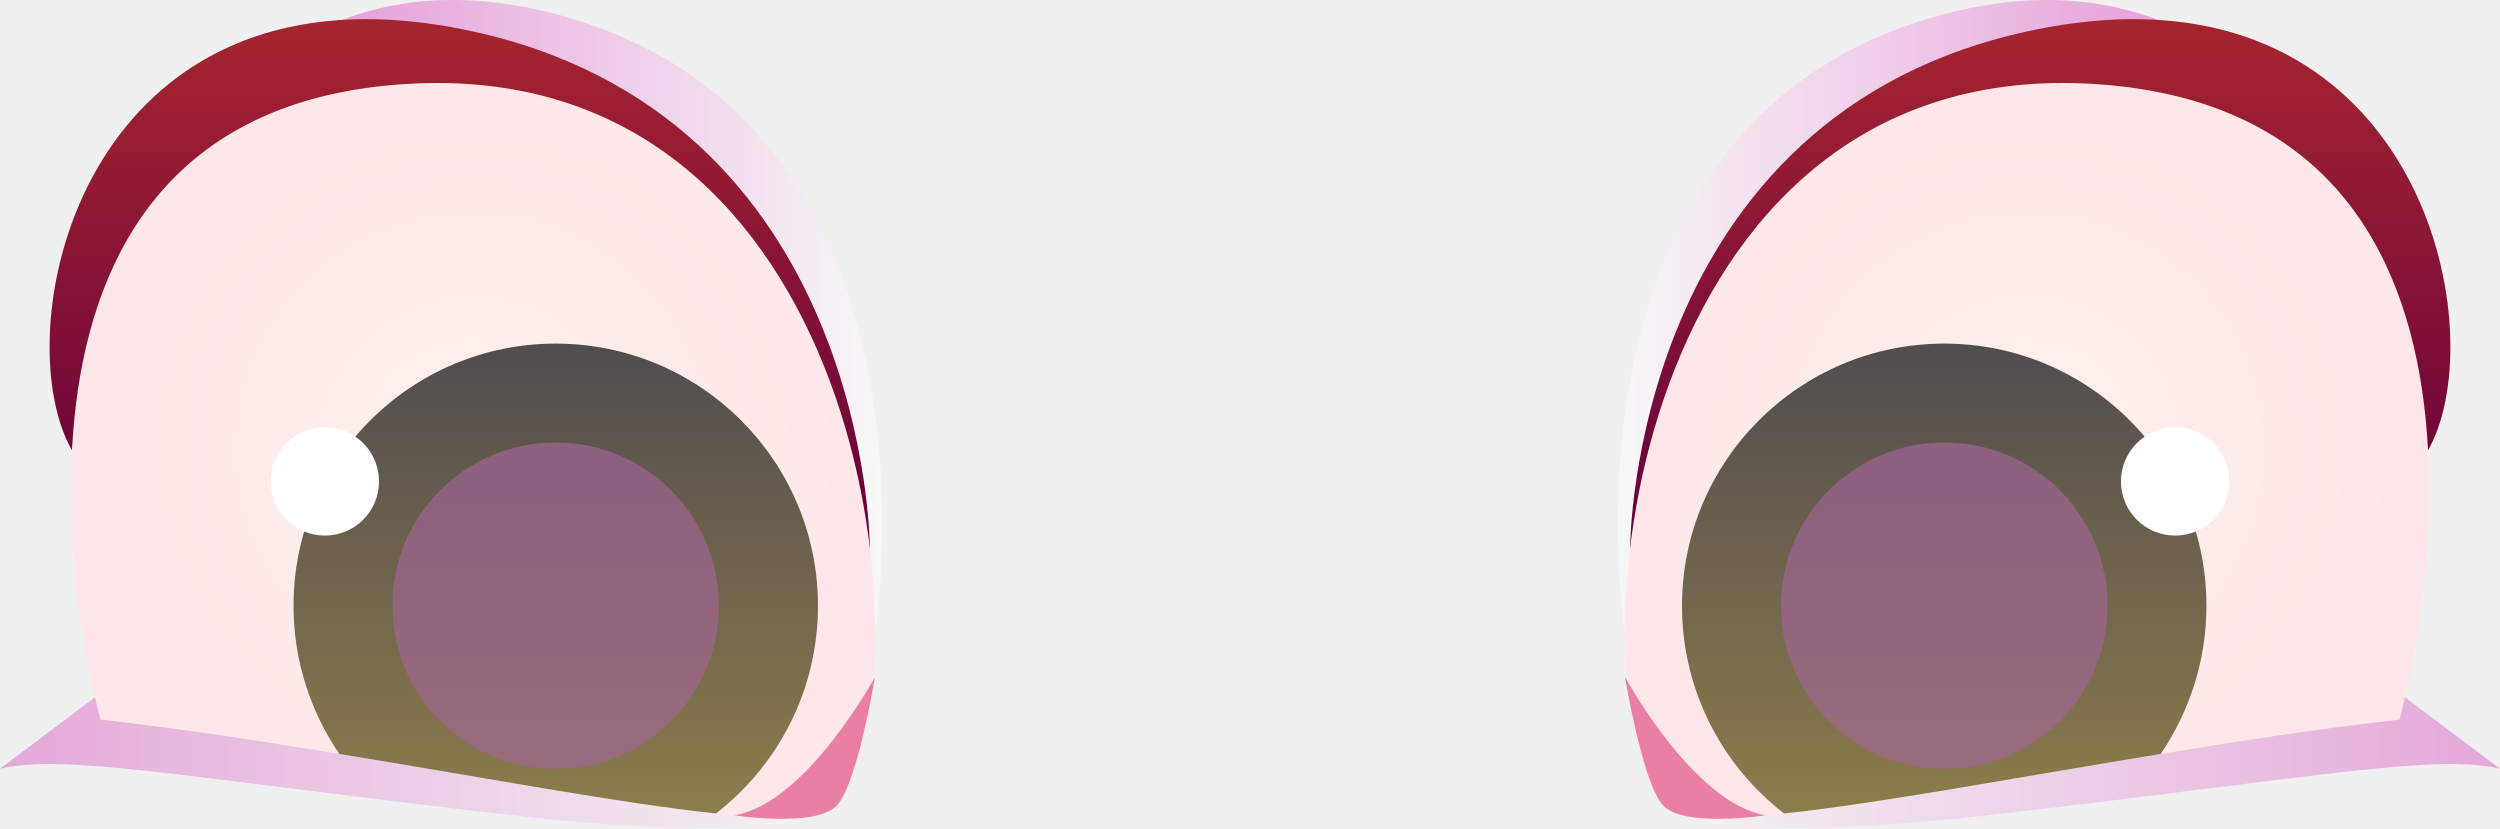
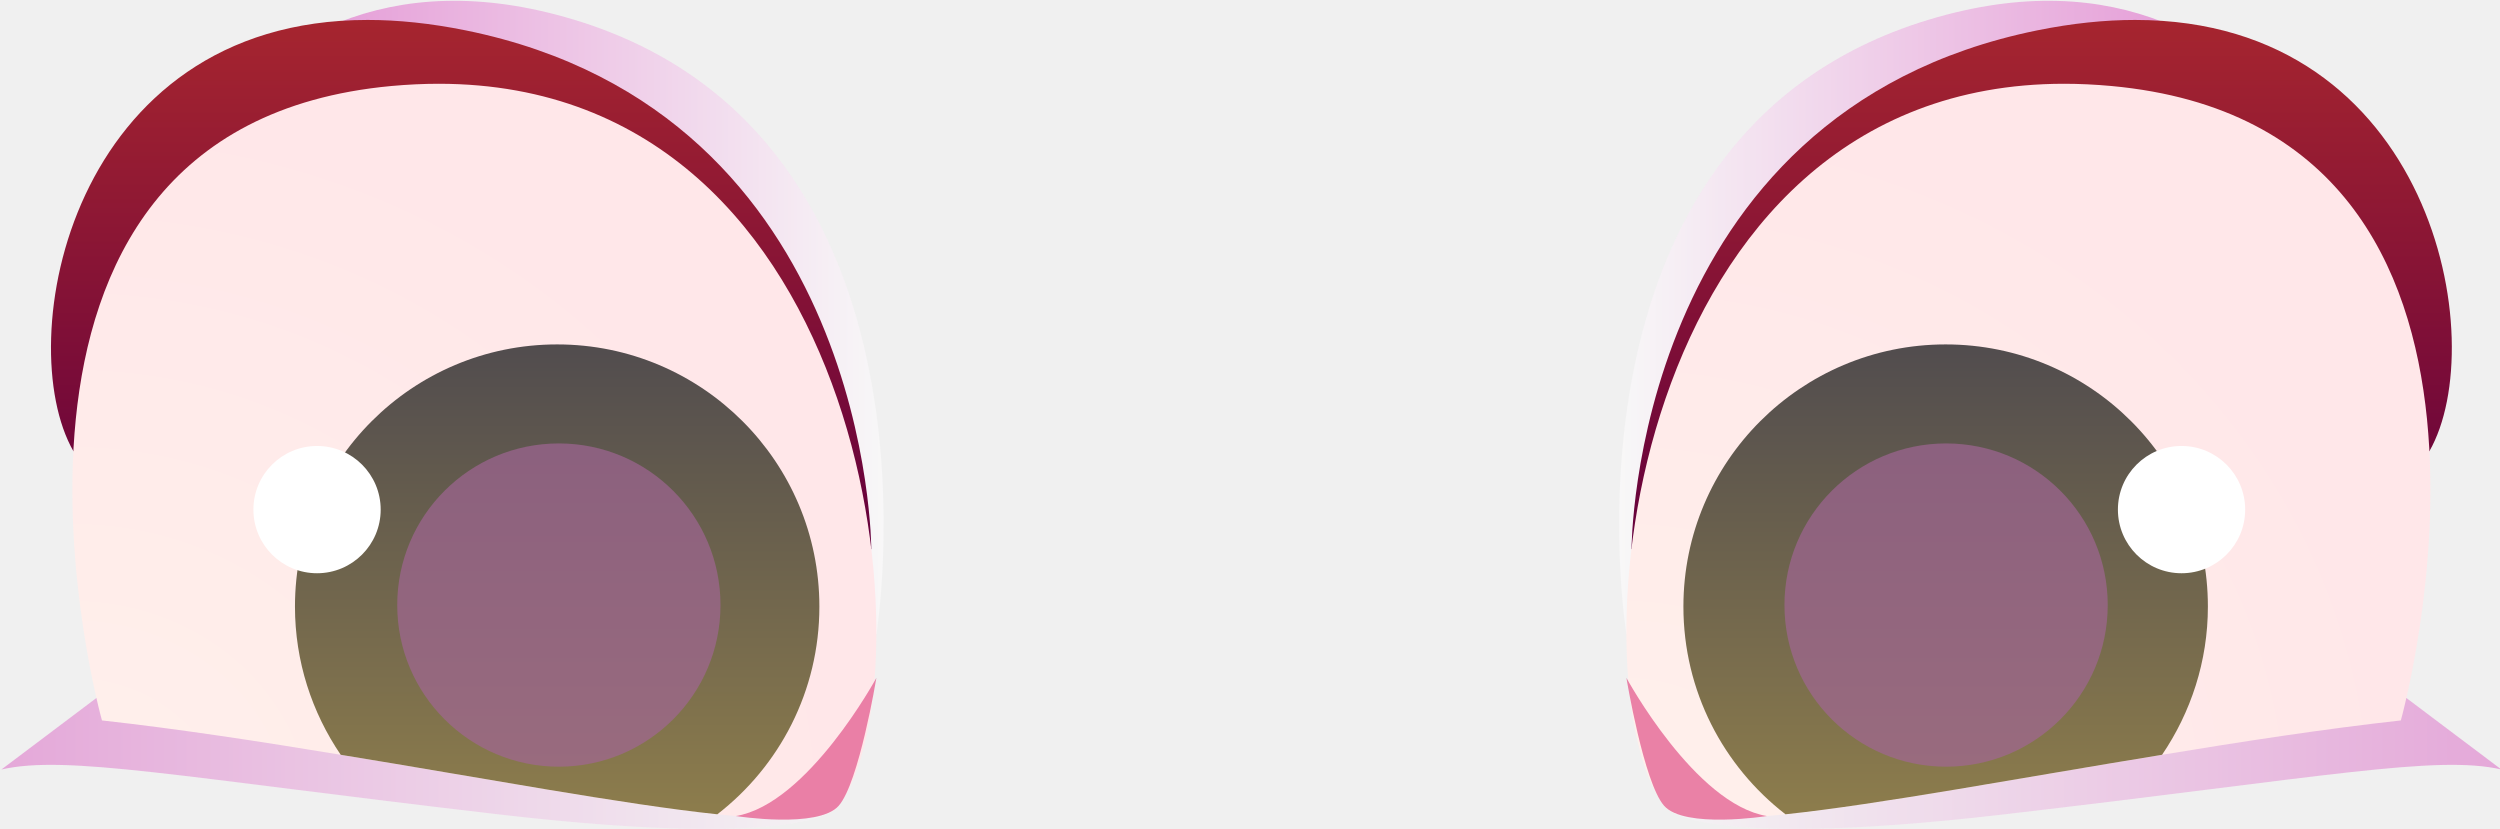
- <svg xmlns="http://www.w3.org/2000/svg" width="31.648mm" height="10.483mm" viewBox="0 0 31.648 10.483" version="1.1" id="svg19376">
-   <defs id="defs19373">
-     <clipPath clipPathUnits="userSpaceOnUse" id="clipPath626">
-       <path d="M 0,500 H 1000 V 0 H 0 Z" id="path624" />
-     </clipPath>
-     <clipPath clipPathUnits="userSpaceOnUse" id="clipPath634">
-       <path d="m 238.817,365.931 h 28.538 v -22.733 h -28.538 z" id="path632" />
-     </clipPath>
-     <linearGradient x1="0" y1="0" x2="1" y2="0" gradientUnits="userSpaceOnUse" gradientTransform="matrix(28.5376,0,0,-28.5376,238.8173,354.5644)" spreadMethod="pad" id="linearGradient646">
-       <stop style="stop-opacity:1;stop-color:#ffffff" offset="0" id="stop640" />
-       <stop style="stop-opacity:1;stop-color:#ca00a4" offset="0.994" id="stop642" />
-       <stop style="stop-opacity:1;stop-color:#ca00a4" offset="1" id="stop644" />
+ <svg xmlns="http://www.w3.org/2000/svg" viewBox="0 0 3.667 1.215">
+   <defs>
+     <linearGradient x1="0" y1="0" x2="1" y2="0" gradientUnits="userSpaceOnUse" gradientTransform="matrix(12.49754,0,0,-12.49754,81.46206,431.0182)" id="linearGradient7026">
+       <stop style="stop-opacity:1;stop-color:#ffffff" offset="0" id="stop7020" />
+       <stop style="stop-opacity:1;stop-color:#ca00a4" offset="0.994" id="stop7022" />
+       <stop style="stop-opacity:1;stop-color:#ca00a4" offset="1" id="stop7024" />
    </linearGradient>
-     <clipPath clipPathUnits="userSpaceOnUse" id="clipPath668">
-       <path d="m 240.429,340.912 h 30.047 v -4.698 h -30.047 z" id="path666" />
-     </clipPath>
-     <linearGradient x1="0" y1="0" x2="1" y2="0" gradientUnits="userSpaceOnUse" gradientTransform="matrix(30.0469,0,0,-30.0469,240.429,338.5633)" spreadMethod="pad" id="linearGradient680">
-       <stop style="stop-opacity:1;stop-color:#ffffff" offset="0" id="stop674" />
-       <stop style="stop-opacity:1;stop-color:#ca00a4" offset="0.994" id="stop676" />
-       <stop style="stop-opacity:1;stop-color:#ca00a4" offset="1" id="stop678" />
+     <linearGradient x1="0" y1="0" x2="1" y2="0" gradientUnits="userSpaceOnUse" gradientTransform="matrix(13.15848,0,0,-13.15848,82.1679,424.0108)" id="linearGradient7060">
+       <stop style="stop-opacity:1;stop-color:#ffffff" offset="0" id="stop7054" />
+       <stop style="stop-opacity:1;stop-color:#ca00a4" offset="0.994" id="stop7056" />
+       <stop style="stop-opacity:1;stop-color:#ca00a4" offset="1" id="stop7058" />
    </linearGradient>
-     <linearGradient x1="0" y1="0" x2="1" y2="0" gradientUnits="userSpaceOnUse" gradientTransform="matrix(0,18.99051,18.99051,0,253.9791,346.253)" spreadMethod="pad" id="linearGradient712">
-       <stop style="stop-opacity:1;stop-color:#64003c" offset="0" id="stop708" />
-       <stop style="stop-opacity:1;stop-color:#a6252f" offset="1" id="stop710" />
+     <linearGradient x1="0" y1="0" x2="1" y2="0" gradientUnits="userSpaceOnUse" gradientTransform="matrix(0,8.316538,8.316538,0,88.1019,427.3784)" id="linearGradient7092">
+       <stop style="stop-opacity:1;stop-color:#64003c" offset="0" id="stop7088" />
+       <stop style="stop-opacity:1;stop-color:#a6252f" offset="1" id="stop7090" />
    </linearGradient>
-     <radialGradient fx="0" fy="0" cx="0" cy="0" r="1" gradientUnits="userSpaceOnUse" gradientTransform="matrix(13.81845,0,0,-13.81845,253.5035,349.7699)" spreadMethod="pad" id="radialGradient736">
-       <stop style="stop-opacity:1;stop-color:#fff0eb" offset="0" id="stop728" />
-       <stop style="stop-opacity:1;stop-color:#fff0eb" offset="0.034" id="stop730" />
-       <stop style="stop-opacity:1;stop-color:#ffe7e9" offset="0.977" id="stop732" />
-       <stop style="stop-opacity:1;stop-color:#ffe7e9" offset="1" id="stop734" />
+     <radialGradient fx="77.983" fy="442.642" cx="77.983" cy="442.642" r="12.079" gradientTransform="scale(1.046075,0.9559546)" id="radialGradient7116" gradientUnits="userSpaceOnUse">
+       <stop style="stop-opacity:1;stop-color:#fff0eb" offset="0" id="stop7108" />
+       <stop style="stop-opacity:1;stop-color:#fff0eb" offset="0.034" id="stop7110" />
+       <stop style="stop-opacity:1;stop-color:#ffe7e9" offset="0.977" id="stop7112" />
+       <stop style="stop-opacity:1;stop-color:#ffe7e9" offset="1" id="stop7114" />
    </radialGradient>
-     <linearGradient x1="0" y1="0" x2="1" y2="0" gradientUnits="userSpaceOnUse" gradientTransform="matrix(0,16.8609,16.8609,0,250.5329,336.74)" spreadMethod="pad" id="linearGradient758">
-       <stop style="stop-opacity:1;stop-color:#8c7c4c" offset="0" id="stop752" />
-       <stop style="stop-opacity:1;stop-color:#8c7c4c" offset="0.016" id="stop754" />
-       <stop style="stop-opacity:1;stop-color:#514c4e" offset="1" id="stop756" />
+     <linearGradient x1="0" y1="0" x2="1" y2="0" gradientUnits="userSpaceOnUse" gradientTransform="matrix(0,7.3839,7.3839,0,86.59271,423.2124)" id="linearGradient7138">
+       <stop style="stop-opacity:1;stop-color:#8c7c4c" offset="0" id="stop7132" />
+       <stop style="stop-opacity:1;stop-color:#8c7c4c" offset="0.016" id="stop7134" />
+       <stop style="stop-opacity:1;stop-color:#514c4e" offset="1" id="stop7136" />
    </linearGradient>
-     <clipPath clipPathUnits="userSpaceOnUse" id="clipPath768">
-       <path d="M 0,500 H 1000 V 0 H 0 Z" id="path766" />
-     </clipPath>
-     <clipPath clipPathUnits="userSpaceOnUse" id="clipPath776">
-       <path d="m 244.679,350.054 h 11.717 v -11.717 h -11.717 z" id="path774" />
-     </clipPath>
-     <clipPath clipPathUnits="userSpaceOnUse" id="clipPath792">
-       <path d="m 239.078,341.636 h 5.044 v -5.09 h -5.044 z" id="path790" />
-     </clipPath>
-     <clipPath clipPathUnits="userSpaceOnUse" id="clipPath812">
-       <path d="m 183.887,365.931 h 28.538 v -22.733 h -28.538 z" id="path810" />
-     </clipPath>
-     <linearGradient x1="0" y1="0" x2="1" y2="0" gradientUnits="userSpaceOnUse" gradientTransform="matrix(-28.53762,0,0,-28.53762,212.4247,354.5644)" spreadMethod="pad" id="linearGradient824">
-       <stop style="stop-opacity:1;stop-color:#ffffff" offset="0" id="stop818" />
-       <stop style="stop-opacity:1;stop-color:#ca00a4" offset="0.994" id="stop820" />
-       <stop style="stop-opacity:1;stop-color:#ca00a4" offset="1" id="stop822" />
+     <linearGradient x1="0" y1="0" x2="1" y2="0" gradientUnits="userSpaceOnUse" gradientTransform="matrix(-12.49754,0,0,-12.49754,69.90395,431.0182)" id="linearGradient7204">
+       <stop style="stop-opacity:1;stop-color:#ffffff" offset="0" id="stop7198" />
+       <stop style="stop-opacity:1;stop-color:#ca00a4" offset="0.994" id="stop7200" />
+       <stop style="stop-opacity:1;stop-color:#ca00a4" offset="1" id="stop7202" />
    </linearGradient>
-     <clipPath clipPathUnits="userSpaceOnUse" id="clipPath846">
-       <path d="m 180.766,340.912 h 30.047 v -4.698 h -30.047 z" id="path844" />
-     </clipPath>
-     <linearGradient x1="0" y1="0" x2="1" y2="0" gradientUnits="userSpaceOnUse" gradientTransform="matrix(-30.047,0,0,-30.047,210.8131,338.5633)" spreadMethod="pad" id="linearGradient858">
-       <stop style="stop-opacity:1;stop-color:#ffffff" offset="0" id="stop852" />
-       <stop style="stop-opacity:1;stop-color:#ca00a4" offset="0.994" id="stop854" />
-       <stop style="stop-opacity:1;stop-color:#ca00a4" offset="1" id="stop856" />
+     <linearGradient x1="0" y1="0" x2="1" y2="0" gradientUnits="userSpaceOnUse" gradientTransform="matrix(-13.1585,0,0,-13.1585,69.1982,424.0108)" id="linearGradient7238">
+       <stop style="stop-opacity:1;stop-color:#ffffff" offset="0" id="stop7232" />
+       <stop style="stop-opacity:1;stop-color:#ca00a4" offset="0.994" id="stop7234" />
+       <stop style="stop-opacity:1;stop-color:#ca00a4" offset="1" id="stop7236" />
    </linearGradient>
-     <linearGradient x1="0" y1="0" x2="1" y2="0" gradientUnits="userSpaceOnUse" gradientTransform="matrix(0,18.99051,-18.99051,0,197.2629,346.253)" spreadMethod="pad" id="linearGradient890">
-       <stop style="stop-opacity:1;stop-color:#64003c" offset="0" id="stop886" />
-       <stop style="stop-opacity:1;stop-color:#a6252f" offset="1" id="stop888" />
+     <linearGradient x1="0" y1="0" x2="1" y2="0" gradientUnits="userSpaceOnUse" gradientTransform="matrix(0,8.316538,-8.316538,0,63.26414,427.3784)" id="linearGradient7270">
+       <stop style="stop-opacity:1;stop-color:#64003c" offset="0" id="stop7266" />
+       <stop style="stop-opacity:1;stop-color:#a6252f" offset="1" id="stop7268" />
    </linearGradient>
-     <radialGradient fx="0" fy="0" cx="0" cy="0" r="1" gradientUnits="userSpaceOnUse" gradientTransform="matrix(-13.81847,0,0,-13.81847,197.7386,349.7699)" spreadMethod="pad" id="radialGradient914">
-       <stop style="stop-opacity:1;stop-color:#fff0eb" offset="0" id="stop906" />
-       <stop style="stop-opacity:1;stop-color:#fff0eb" offset="0.034" id="stop908" />
-       <stop style="stop-opacity:1;stop-color:#ffe7e9" offset="0.977" id="stop910" />
-       <stop style="stop-opacity:1;stop-color:#ffe7e9" offset="1" id="stop912" />
+     <radialGradient fx="54.639" fy="442.632" cx="54.639" cy="442.632" r="12.078" gradientTransform="scale(1.046051,0.9559764)" id="radialGradient7294" gradientUnits="userSpaceOnUse">
+       <stop style="stop-opacity:1;stop-color:#fff0eb" offset="0" id="stop7286" />
+       <stop style="stop-opacity:1;stop-color:#fff0eb" offset="0.034" id="stop7288" />
+       <stop style="stop-opacity:1;stop-color:#ffe7e9" offset="0.977" id="stop7290" />
+       <stop style="stop-opacity:1;stop-color:#ffe7e9" offset="1" id="stop7292" />
    </radialGradient>
-     <linearGradient x1="0" y1="0" x2="1" y2="0" gradientUnits="userSpaceOnUse" gradientTransform="matrix(0,16.8609,-16.8609,0,200.7091,336.74)" spreadMethod="pad" id="linearGradient936">
-       <stop style="stop-opacity:1;stop-color:#8c7c4c" offset="0" id="stop930" />
-       <stop style="stop-opacity:1;stop-color:#8c7c4c" offset="0.016" id="stop932" />
-       <stop style="stop-opacity:1;stop-color:#514c4e" offset="1" id="stop934" />
+     <linearGradient x1="0" y1="0" x2="1" y2="0" gradientUnits="userSpaceOnUse" gradientTransform="matrix(0,7.3839,-7.3839,0,64.7733,423.2124)" id="linearGradient7316">
+       <stop style="stop-opacity:1;stop-color:#8c7c4c" offset="0" id="stop7310" />
+       <stop style="stop-opacity:1;stop-color:#8c7c4c" offset="0.016" id="stop7312" />
+       <stop style="stop-opacity:1;stop-color:#514c4e" offset="1" id="stop7314" />
    </linearGradient>
-     <clipPath clipPathUnits="userSpaceOnUse" id="clipPath954">
-       <path d="m 194.846,350.054 h 11.717 v -11.717 h -11.717 z" id="path952" />
-     </clipPath>
-     <clipPath clipPathUnits="userSpaceOnUse" id="clipPath970">
-       <path d="m 207.12,341.636 h 5.044 v -5.09 h -5.044 z" id="path968" />
-     </clipPath>
  </defs>
-   <g id="layer1" transform="translate(-103.2917,-138.328)">
-     <g id="g20591" transform="matrix(0.3527778,0,0,-0.3527778,39.52146,267.4204)">
-       <g id="g620">
-         <g id="g622" clip-path="url(#clipPath626)">
-           <g id="g628">
-             <g id="g630" />
-             <g id="g660">
-               <g clip-path="url(#clipPath634)" opacity="0.5" id="g658">
-                 <g id="g656">
-                   <g id="g654">
-                     <g id="g652">
-                       <g id="g650">
-                         <path d="m 239.079,343.198 c 0,0 -2.928,17.867 10.82,22.046 13.56,4.121 17.456,-11.643 17.456,-11.643 z" style="fill:url(#linearGradient646);stroke:none" id="path648" />
-                       </g>
-                     </g>
-                   </g>
-                 </g>
-               </g>
-             </g>
-           </g>
-           <g id="g662">
-             <g id="g664" />
-             <g id="g694">
-               <g clip-path="url(#clipPath668)" opacity="0.3" id="g692">
-                 <g id="g690">
-                   <g id="g688">
-                     <g id="g686">
-                       <g id="g684">
-                         <path d="m 240.429,337.045 c 0,0 0.732,-1.645 12.232,-0.305 11.5,1.34 15.488,2.139 17.815,1.607 l -3.41,2.565 z" style="fill:url(#linearGradient680);stroke:none" id="path682" />
-                       </g>
-                     </g>
-                   </g>
-                 </g>
-               </g>
-             </g>
-           </g>
-         </g>
-       </g>
-       <g id="g696">
-         <g id="g698">
-           <g id="g704">
-             <g id="g706">
-               <path d="m 253.816,364.869 c -14.553,-2.958 -14.555,-18.616 -14.555,-18.616 v 0 l 28.631,3.517 c 2.242,3.916 0.131,15.474 -10.562,15.474 v 0 c -1.082,0 -2.252,-0.119 -3.514,-0.375" style="fill:url(#linearGradient712);stroke:none" id="path714" />
-             </g>
-           </g>
-         </g>
-       </g>
-       <g id="g716">
-         <g id="g718">
-           <g id="g724">
-             <g id="g726">
-               <path d="m 240.43,337.046 c 0.388,-0.527 1.998,-0.559 4.356,-0.306 v 0 c 3.389,0.358 8.357,1.295 13.514,2.136 v 0 c 2.874,0.474 5.809,0.927 8.568,1.232 v 0 c 0,0 5.965,21.255 -10.389,22.766 v 0 c -0.582,0.053 -1.144,0.079 -1.693,0.079 v 0 c -15.72,-0.002 -17.632,-21.473 -14.356,-25.907" style="fill:url(#radialGradient736);stroke:none" id="path738" />
-             </g>
-           </g>
-         </g>
-       </g>
-       <g id="g740">
-         <g id="g742">
-           <g id="g748">
-             <g id="g750">
-               <path d="m 241.124,344.191 c 0,-3.031 1.431,-5.724 3.662,-7.451 v 0 c 3.389,0.358 8.357,1.295 13.514,2.136 v 0 c 1.031,1.516 1.643,3.347 1.643,5.315 v 0 c 0,5.2 -4.211,9.41 -9.41,9.41 v 0 c -5.189,0 -9.409,-4.21 -9.409,-9.41" style="fill:url(#linearGradient758);stroke:none" id="path760" />
-             </g>
-           </g>
-         </g>
-       </g>
-       <g id="g762">
-         <g id="g764" clip-path="url(#clipPath768)">
-           <g id="g770">
-             <g id="g772" />
-             <g id="g784">
-               <g clip-path="url(#clipPath776)" opacity="0.68" id="g782">
-                 <g transform="translate(256.3965,344.1953)" id="g780">
-                   <path d="m 0,0 c 0,-3.235 -2.623,-5.858 -5.859,-5.858 -3.236,0 -5.859,2.623 -5.859,5.858 0,3.236 2.623,5.859 5.859,5.859 C -2.623,5.859 0,3.236 0,0" style="fill:#a16595;fill-opacity:1;fill-rule:nonzero;stroke:none" id="path778" />
-                 </g>
-               </g>
-             </g>
-           </g>
-           <g id="g786">
-             <g id="g788" />
-             <g id="g800">
-               <g clip-path="url(#clipPath792)" opacity="0.8" id="g798">
-                 <g transform="translate(239.0776,341.6362)" id="g796">
-                   <path d="m 0,0 c 0,0 2.459,-4.532 5.044,-4.961 0,0 -2.962,-0.465 -3.692,0.37 C 0.621,-3.756 0,0 0,0" style="fill:#e56595;fill-opacity:1;fill-rule:nonzero;stroke:none" id="path794" />
-                 </g>
-               </g>
-             </g>
-           </g>
-           <g id="g802" transform="translate(260.7612,348.6553)">
-             <path d="m 0,0 c 0,-1.073 -0.87,-1.943 -1.943,-1.943 -1.074,0 -1.943,0.87 -1.943,1.943 0,1.073 0.869,1.943 1.943,1.943 C -0.87,1.943 0,1.073 0,0" style="fill:#ffffff;fill-opacity:1;fill-rule:nonzero;stroke:none" id="path804" />
-           </g>
-           <g id="g806">
-             <g id="g808" />
-             <g id="g838">
-               <g clip-path="url(#clipPath812)" opacity="0.5" id="g836">
-                 <g id="g834">
-                   <g id="g832">
-                     <g id="g830">
-                       <g id="g828">
-                         <path d="m 212.164,343.198 c 0,0 2.927,17.867 -10.821,22.046 -13.56,4.121 -17.456,-11.643 -17.456,-11.643 z" style="fill:url(#linearGradient824);stroke:none" id="path826" />
-                       </g>
-                     </g>
-                   </g>
-                 </g>
-               </g>
-             </g>
-           </g>
-           <g id="g840">
-             <g id="g842" />
-             <g id="g872">
-               <g clip-path="url(#clipPath846)" opacity="0.3" id="g870">
-                 <g id="g868">
-                   <g id="g866">
-                     <g id="g864">
-                       <g id="g862">
-                         <path d="m 210.813,337.045 c 0,0 -0.732,-1.645 -12.232,-0.305 -11.5,1.34 -15.488,2.139 -17.815,1.607 l 3.41,2.565 z" style="fill:url(#linearGradient858);stroke:none" id="path860" />
-                       </g>
-                     </g>
-                   </g>
-                 </g>
-               </g>
-             </g>
-           </g>
-         </g>
-       </g>
-       <g id="g874">
-         <g id="g876">
-           <g id="g882">
-             <g id="g884">
-               <path d="m 183.35,349.77 28.631,-3.517 c 0,0 -0.002,15.658 -14.555,18.616 v 0 c -1.262,0.256 -2.432,0.375 -3.514,0.375 v 0 c -10.693,0 -12.804,-11.558 -10.562,-15.474" style="fill:url(#linearGradient890);stroke:none" id="path892" />
-             </g>
-           </g>
-         </g>
-       </g>
-       <g id="g894">
-         <g id="g896">
-           <g id="g902">
-             <g id="g904">
-               <path d="m 194.763,362.874 c -16.355,-1.511 -10.388,-22.766 -10.388,-22.766 v 0 c 2.757,-0.305 5.693,-0.758 8.567,-1.232 v 0 c 5.157,-0.841 10.125,-1.778 13.513,-2.136 v 0 c 2.358,-0.253 3.969,-0.221 4.358,0.306 v 0 c 3.275,4.434 1.362,25.905 -14.358,25.907 v 0 c -0.548,0 -1.11,-0.026 -1.692,-0.079" style="fill:url(#radialGradient914);stroke:none" id="path916" />
-             </g>
-           </g>
-         </g>
-       </g>
-       <g id="g918">
-         <g id="g920">
-           <g id="g926">
-             <g id="g928">
-               <path d="m 191.299,344.191 c 0,-1.968 0.612,-3.799 1.643,-5.315 v 0 c 5.157,-0.841 10.125,-1.778 13.513,-2.136 v 0 c 2.232,1.727 3.663,4.42 3.663,7.451 v 0 c 0,5.2 -4.221,9.41 -9.409,9.41 v 0 c -5.199,0 -9.41,-4.21 -9.41,-9.41" style="fill:url(#linearGradient936);stroke:none" id="path938" />
-             </g>
-           </g>
-         </g>
-       </g>
-       <g id="g948">
-         <g id="g950" />
-         <g id="g962">
-           <g clip-path="url(#clipPath954)" opacity="0.68" id="g960">
-             <g transform="translate(194.8457,344.1953)" id="g958">
-               <path d="m 0,0 c 0,-3.235 2.623,-5.858 5.859,-5.858 3.235,0 5.858,2.623 5.858,5.858 0,3.236 -2.623,5.859 -5.858,5.859 C 2.623,5.859 0,3.236 0,0" style="fill:#a16595;fill-opacity:1;fill-rule:nonzero;stroke:none" id="path956" />
-             </g>
-           </g>
-         </g>
-       </g>
-       <g id="g964">
-         <g id="g966" />
-         <g id="g978">
-           <g clip-path="url(#clipPath970)" opacity="0.8" id="g976">
-             <g transform="translate(212.1641,341.6362)" id="g974">
-               <path d="m 0,0 c 0,0 -2.459,-4.532 -5.043,-4.961 0,0 2.962,-0.465 3.692,0.37 C -0.621,-3.756 0,0 0,0" style="fill:#e56595;fill-opacity:1;fill-rule:nonzero;stroke:none" id="path972" />
-             </g>
-           </g>
-         </g>
-       </g>
-       <g id="g980" transform="translate(190.4805,348.6553)">
-         <path d="m 0,0 c 0,-1.073 0.87,-1.943 1.943,-1.943 1.074,0 1.944,0.87 1.944,1.943 0,1.073 -0.87,1.943 -1.944,1.943 C 0.87,1.943 0,1.073 0,0" style="fill:#ffffff;fill-opacity:1;fill-rule:nonzero;stroke:none" id="path982" />
-       </g>
-     </g>
+   <g id="gr_eyes" transform="matrix(0.09333912,0,0,-0.09333912,-5.228638,40.69664)">
+     <path d="m 81.576,426.041 c 0,0 -1.282,7.824 4.739,9.654 5.938,1.805 7.644,-5.099 7.644,-5.099 z" opacity="0.5" style="fill:url(#linearGradient7026);stroke:none" id="path7028" />
+     <path d="m 82.168,423.346 c 0,0 0.321,-0.721 5.357,-0.134 5.036,0.587 6.783,0.937 7.801,0.704 l -1.493,1.124 z" opacity="0.3" style="fill:url(#linearGradient7060);stroke:none" id="path7062" />
+     <path d="m 88.031,435.531 c -6.374,-1.295 -6.374,-8.152 -6.374,-8.152 v 0 l 12.538,1.539 c 0.982,1.715 0.058,6.777 -4.625,6.777 v 0 c -0.474,0 -0.987,-0.052 -1.539,-0.164" style="fill:url(#linearGradient7092);stroke:none" id="path7094" />
+     <path d="m 82.168,423.346 c 0.17,-0.23 0.876,-0.244 1.908,-0.134 v 0 c 1.484,0.157 3.66,0.567 5.918,0.935 v 0 c 1.259,0.208 2.545,0.406 3.752,0.54 v 0 c 0,0 2.613,9.308 -4.549,9.97 v 0 c -0.255,0.023 -0.502,0.035 -0.742,0.035 v 0 c -6.885,-0.001 -7.722,-9.404 -6.287,-11.346" style="fill:url(#radialGradient7116);stroke:none" id="path7118" />
+     <path d="m 82.472,426.476 c 0,-1.328 0.627,-2.508 1.604,-3.264 v 0 c 1.484,0.157 3.66,0.567 5.918,0.935 v 0 c 0.451,0.665 0.72,1.467 0.72,2.329 v 0 c 0,2.277 -1.844,4.12 -4.121,4.12 v 0 c -2.273,0 -4.121,-1.843 -4.121,-4.12" style="fill:url(#linearGradient7138);stroke:none" id="path7140" />
+     <path d="m 0,0 c 0,0 1.077,-1.985 2.209,-2.172 0,0 -1.297,-0.204 -1.617,0.162 C 0.272,-1.645 0,0 0,0" transform="translate(81.5762,425.3564)" opacity="0.8" style="fill:#e56595;fill-opacity:1;fill-rule:nonzero;stroke:none" id="path7174" />
+     <circle cx="90.3" cy="428" r="1" fill="#ffffff" id="circle5095" />
+     <circle cx="86.6" cy="426.5" r="2.54" opacity="0.68" style="fill:#a16595;fill-opacity:1;fill-rule:nonzero;stroke:none" id="circle5097" />
+     <path d="m 69.79,426.041 c 0,0 1.281,7.824 -4.739,9.654 -5.939,1.805 -7.645,-5.099 -7.645,-5.099 z" opacity="0.5" style="fill:url(#linearGradient7204);stroke:none" id="path7206" />
+     <path d="m 69.198,423.346 c 0,0 -0.321,-0.721 -5.357,-0.134 -5.036,0.587 -6.782,0.937 -7.801,0.704 l 1.493,1.124 z" opacity="0.3" style="fill:url(#linearGradient7238);stroke:none" id="path7240" />
+     <path d="m 57.171,428.918 12.539,-1.539 c 0,0 -10e-4,6.857 -6.374,8.152 v 0 c -0.553,0.112 -1.066,0.164 -1.54,0.164 v 0 c -4.683,0 -5.606,-5.062 -4.625,-6.777" style="fill:url(#linearGradient7270);stroke:none" id="path7272" />
+     <path d="m 62.169,434.657 c -7.162,-0.662 -4.549,-9.97 -4.549,-9.97 v 0 c 1.208,-0.134 2.494,-0.332 3.752,-0.54 v 0 c 2.258,-0.368 4.433,-0.778 5.918,-0.935 v 0 c 1.033,-0.11 1.738,-0.096 1.908,0.134 v 0 c 1.434,1.942 0.597,11.345 -6.287,11.346 v 0 c -0.24,0 -0.487,-0.012 -0.742,-0.035" style="fill:url(#radialGradient7294);stroke:none" id="path7296" />
+     <path d="m 0,0 c 0,0 -1.077,-1.985 -2.209,-2.172 0,0 1.297,-0.204 1.617,0.162 C -0.272,-1.645 0,0 0,0" transform="translate(69.79,425.3564)" opacity="0.8" style="fill:#e56595;fill-opacity:1;fill-rule:nonzero;stroke:none" id="path7352" />
+     <path d="m 60.653,426.476 c 0,-0.862 0.267,-1.664 0.719,-2.329 v 0 c 2.258,-0.368 4.433,-0.778 5.918,-0.935 v 0 c 0.977,0.756 1.604,1.936 1.604,3.264 v 0 c 0,2.277 -1.848,4.12 -4.121,4.12 v 0 c -2.276,0 -4.12,-1.843 -4.12,-4.12" style="fill:url(#linearGradient7316);stroke:none" id="path7318" />
+     <circle cx="61" cy="428" r="1" fill="#ffffff" id="circle5105" />
+     <circle cx="64.8" cy="426.5" r="2.54" opacity="0.68" style="fill:#a16595;fill-opacity:1;fill-rule:nonzero;stroke:none" id="circle5107" />
  </g>
</svg>
